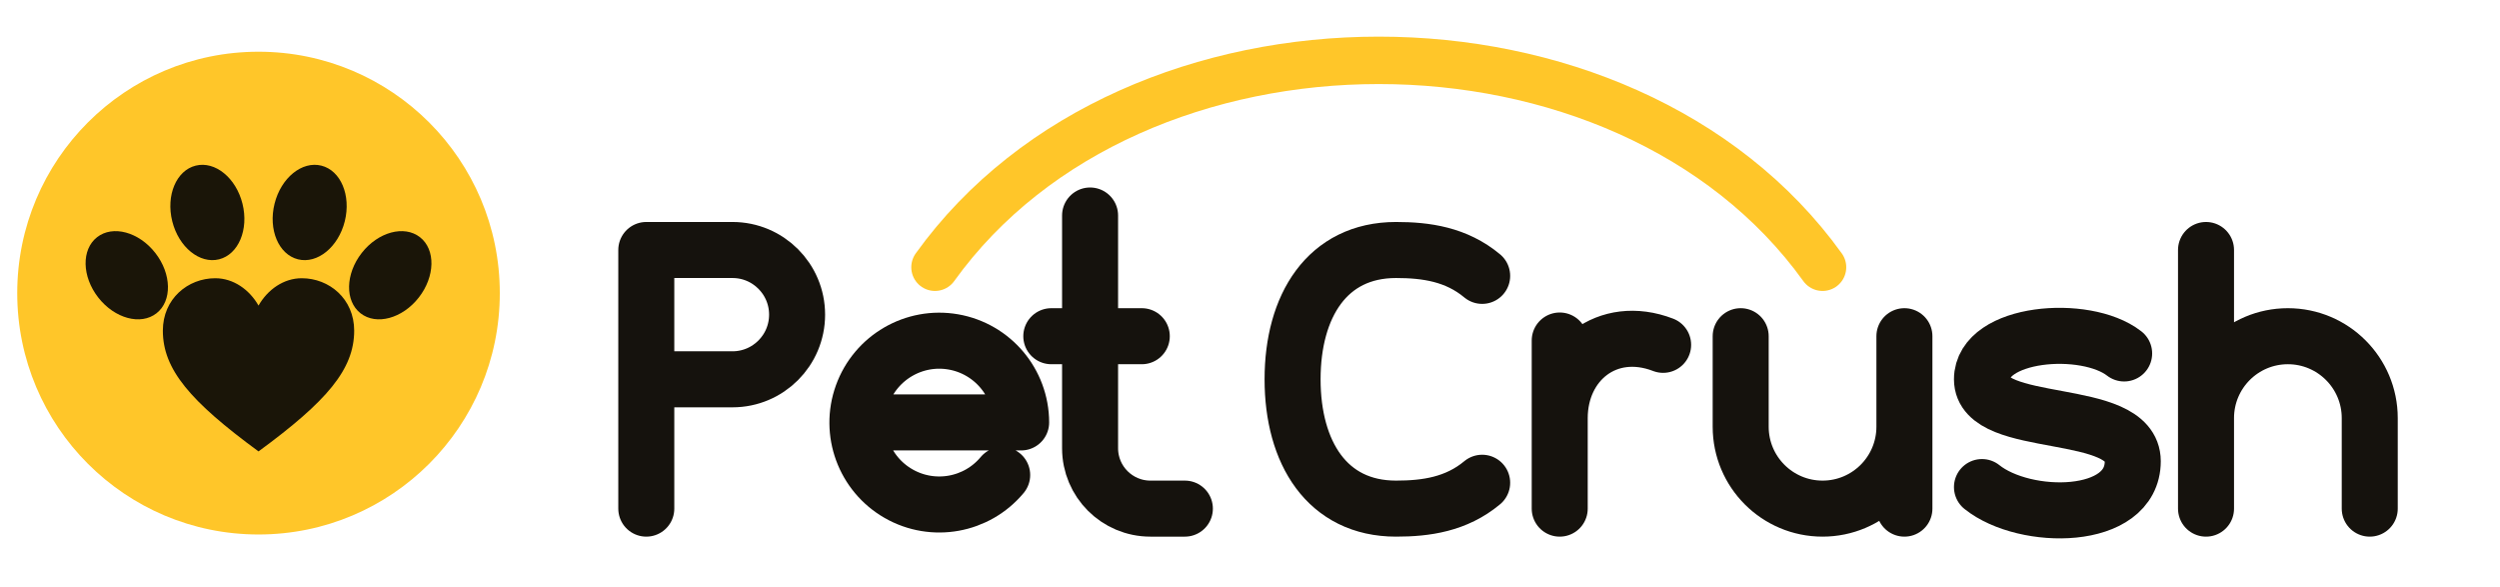
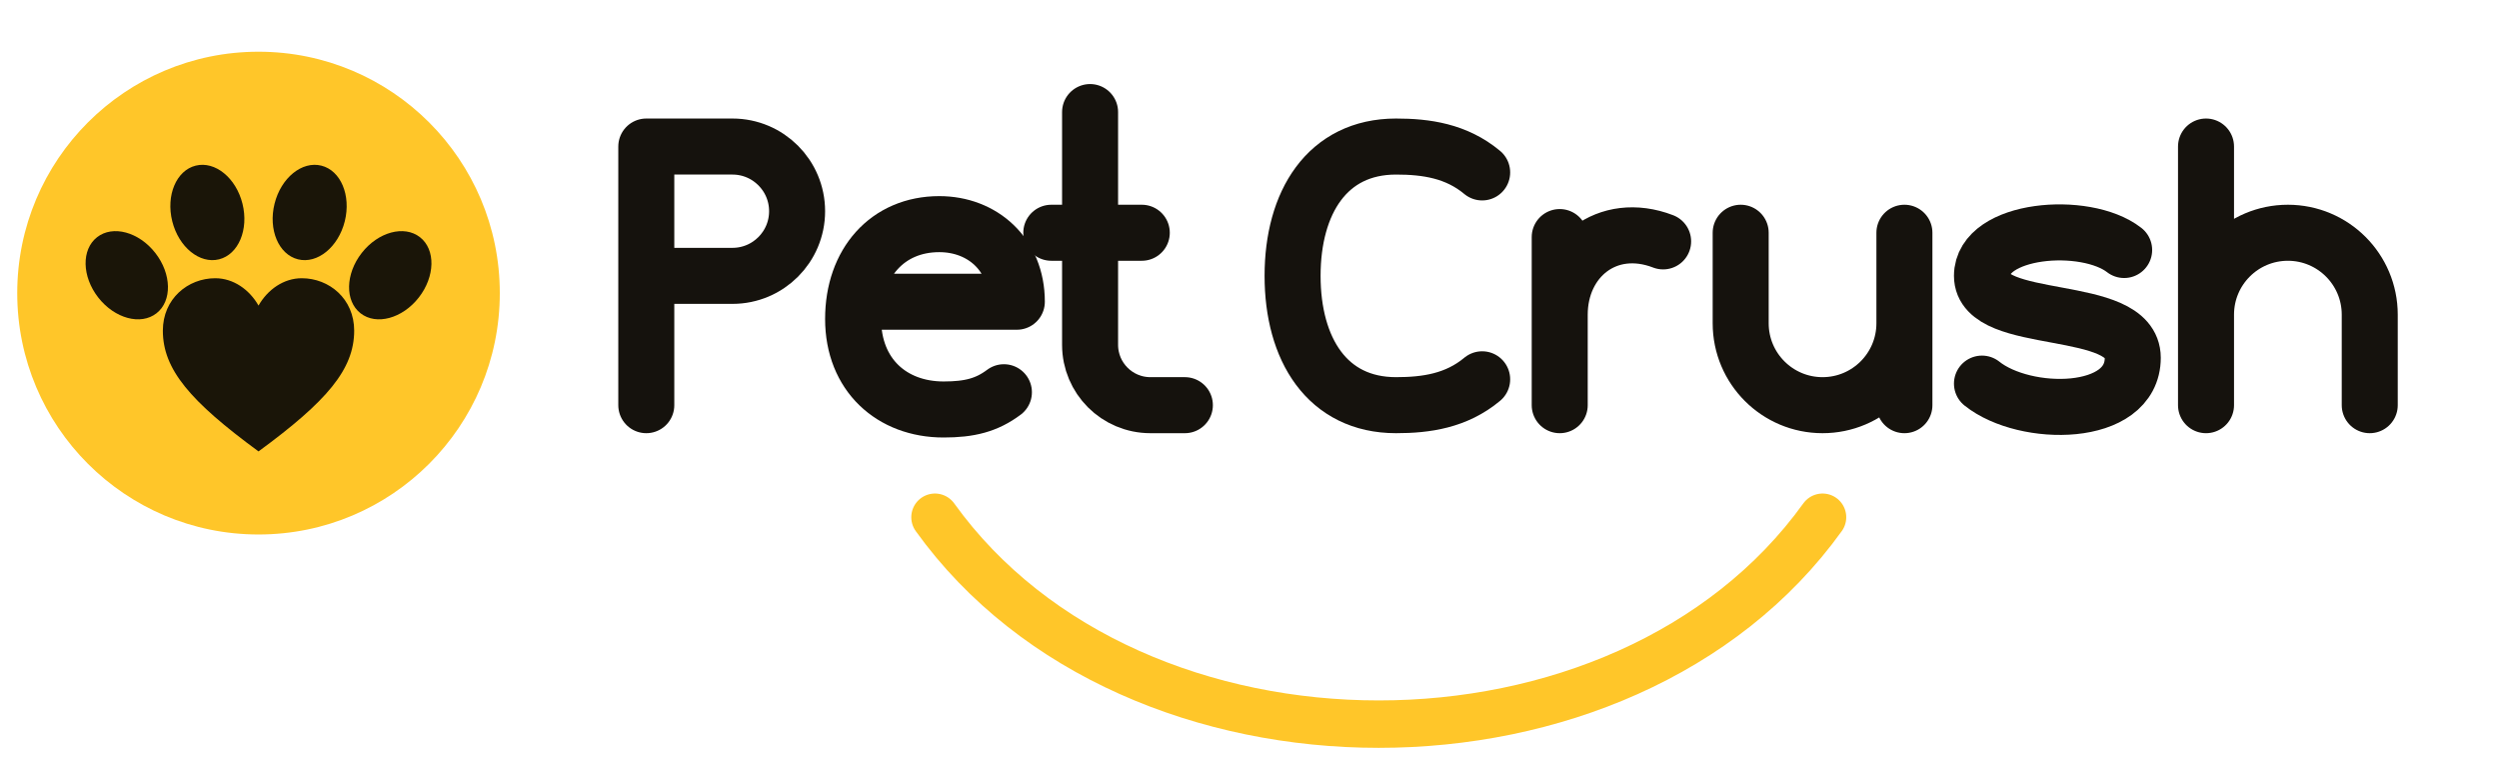
- <svg xmlns="http://www.w3.org/2000/svg" viewBox="0 0 580 136" role="img" aria-label="Pet Crush" style="color:#15120D">
+ <svg xmlns="http://www.w3.org/2000/svg" viewBox="0 0 580 180" role="img" aria-label="Pet Crush" style="color:#15120D">
  <g transform="translate(4 12) scale(1.12)">
    <circle cx="50" cy="50" r="50" fill="#FFC629" />
    <g fill="#1A1508">
      <ellipse cx="22.7" cy="46.3" rx="7.5" ry="10" transform="rotate(-38 22.7 46.3)" />
      <ellipse cx="77.3" cy="46.3" rx="7.5" ry="10" transform="rotate(38 77.3 46.3)" />
      <ellipse cx="39.4" cy="33.3" rx="7.5" ry="10" transform="rotate(-14 39.4 33.3)" />
      <ellipse cx="60.6" cy="33.3" rx="7.5" ry="10" transform="rotate(14 60.6 33.3)" />
      <path d="M50,86 C20,64 8,50 8,33 C8,19 19,10 31,10 C39,10 46,15 50,22 C54,15 61,10 69,10 C81,10 92,19 92,33 C92,50 80,64 50,86 Z" transform="translate(26.4 42.2) scale(0.472)" />
    </g>
  </g>
-   <g transform="translate(150 38)">
+   <g transform="translate(150 14)">
    <g fill="none" stroke="currentColor" stroke-width="13" stroke-linecap="round" stroke-linejoin="round">
      <path d="M 0 80 V 20 H 20 A 15 15 0 0 1 20 50 H 0" />
-       <path d="M 1 60 H 39 A 19 19 0 1 0 34.6 72.2" transform="translate(48 0)" />
+       <path d="M 1 56 H 38 C 38 45 30 38 20 38 C 8 38 0 47 0 60 C 0 73 9 81 21 81 C 27 81 31 80 35 77" transform="translate(48 0)" />
      <g transform="translate(103 0)">
        <path d="M 0 12 V 66 A 14 14 0 0 0 14 80 H 22" />
        <path d="M -9 40 H 12" />
      </g>
      <path d="M 44 26 C 38 21 31 20 24 20 C 8 20 0 33 0 50 C 0 67 8 80 24 80 C 31 80 38 79 44 74" transform="translate(150 0)" />
      <g transform="translate(212 0)">
        <path d="M 0 80 V 41 M 0 59 C 0 46 11 37 24 42" />
      </g>
      <path d="M 0 40 V 61 A 19 19 0 0 0 38 61 V 40 M 38 61 V 80" transform="translate(254 0)" />
      <path d="M 33 44 C 24 37 0 39 0 50 C 0 62 35 56 35 69 C 35 83 10 83 0 75" transform="translate(310 0)" />
      <path d="M 0 80 V 20 M 0 59 A 19 19 0 0 1 38 59 V 80" transform="translate(362 0)" />
-       <path d="M 67 24 C 113 -40 227 -40 273 24" stroke-width="11" stroke="#FFC629" />
+       <path d="M 67 106 C 113 170 227 170 273 106" stroke-width="11" stroke="#FFC629" />
    </g>
  </g>
</svg>
